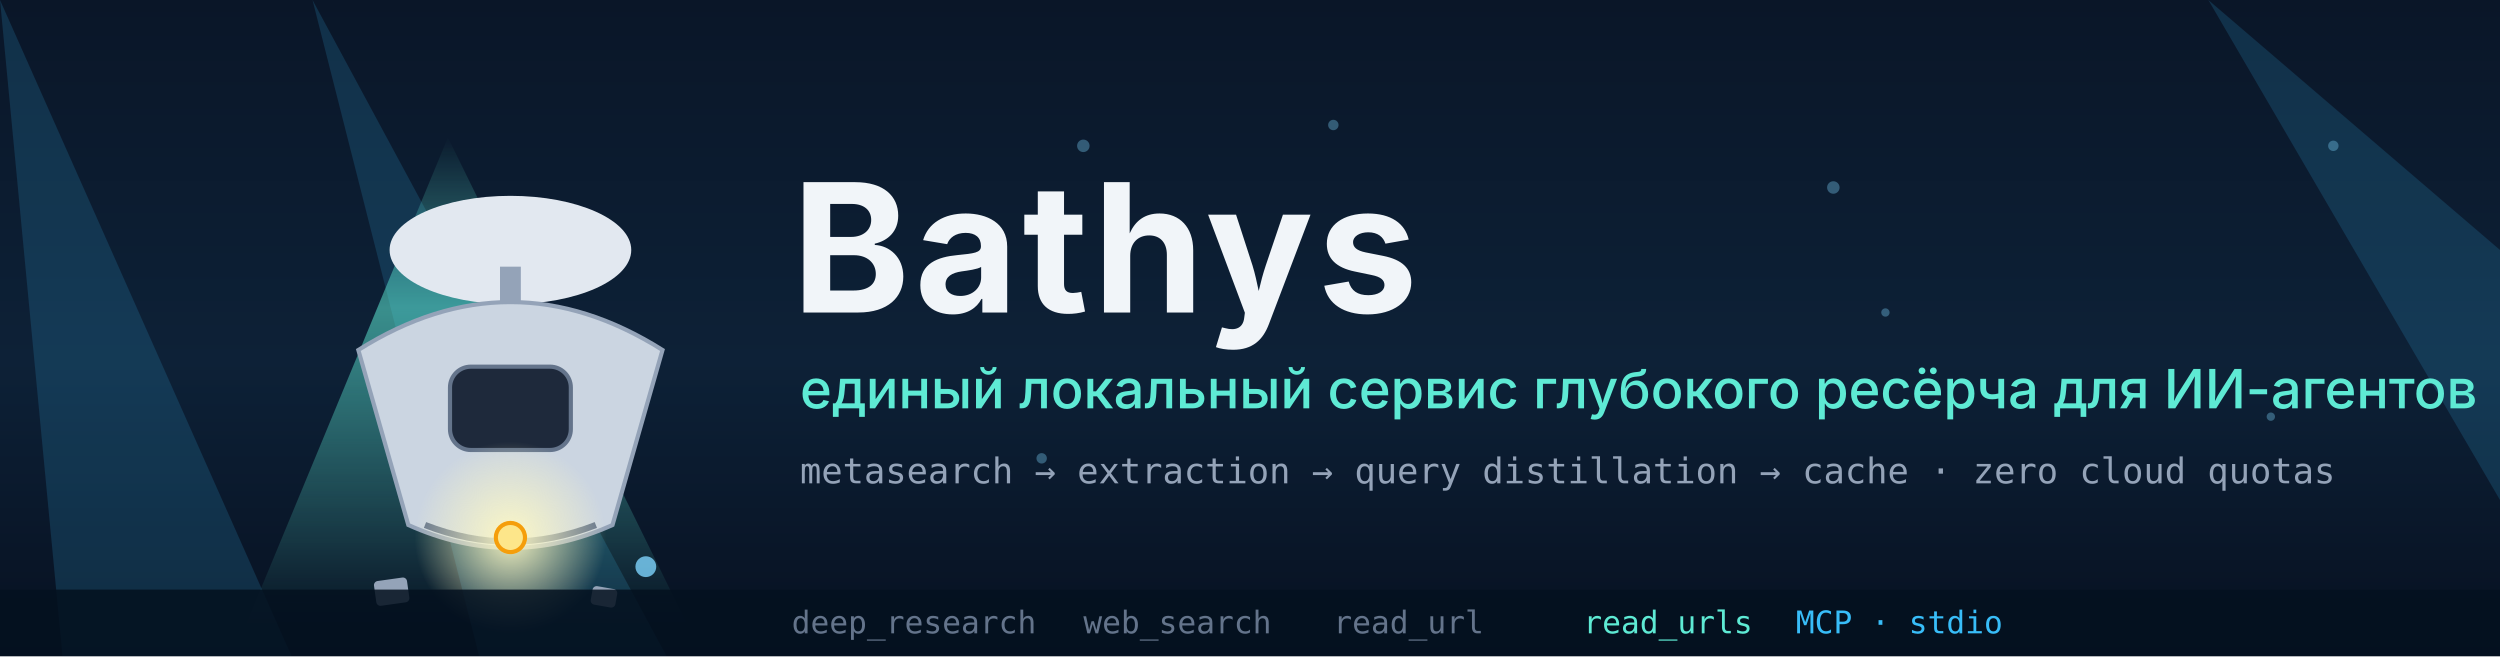
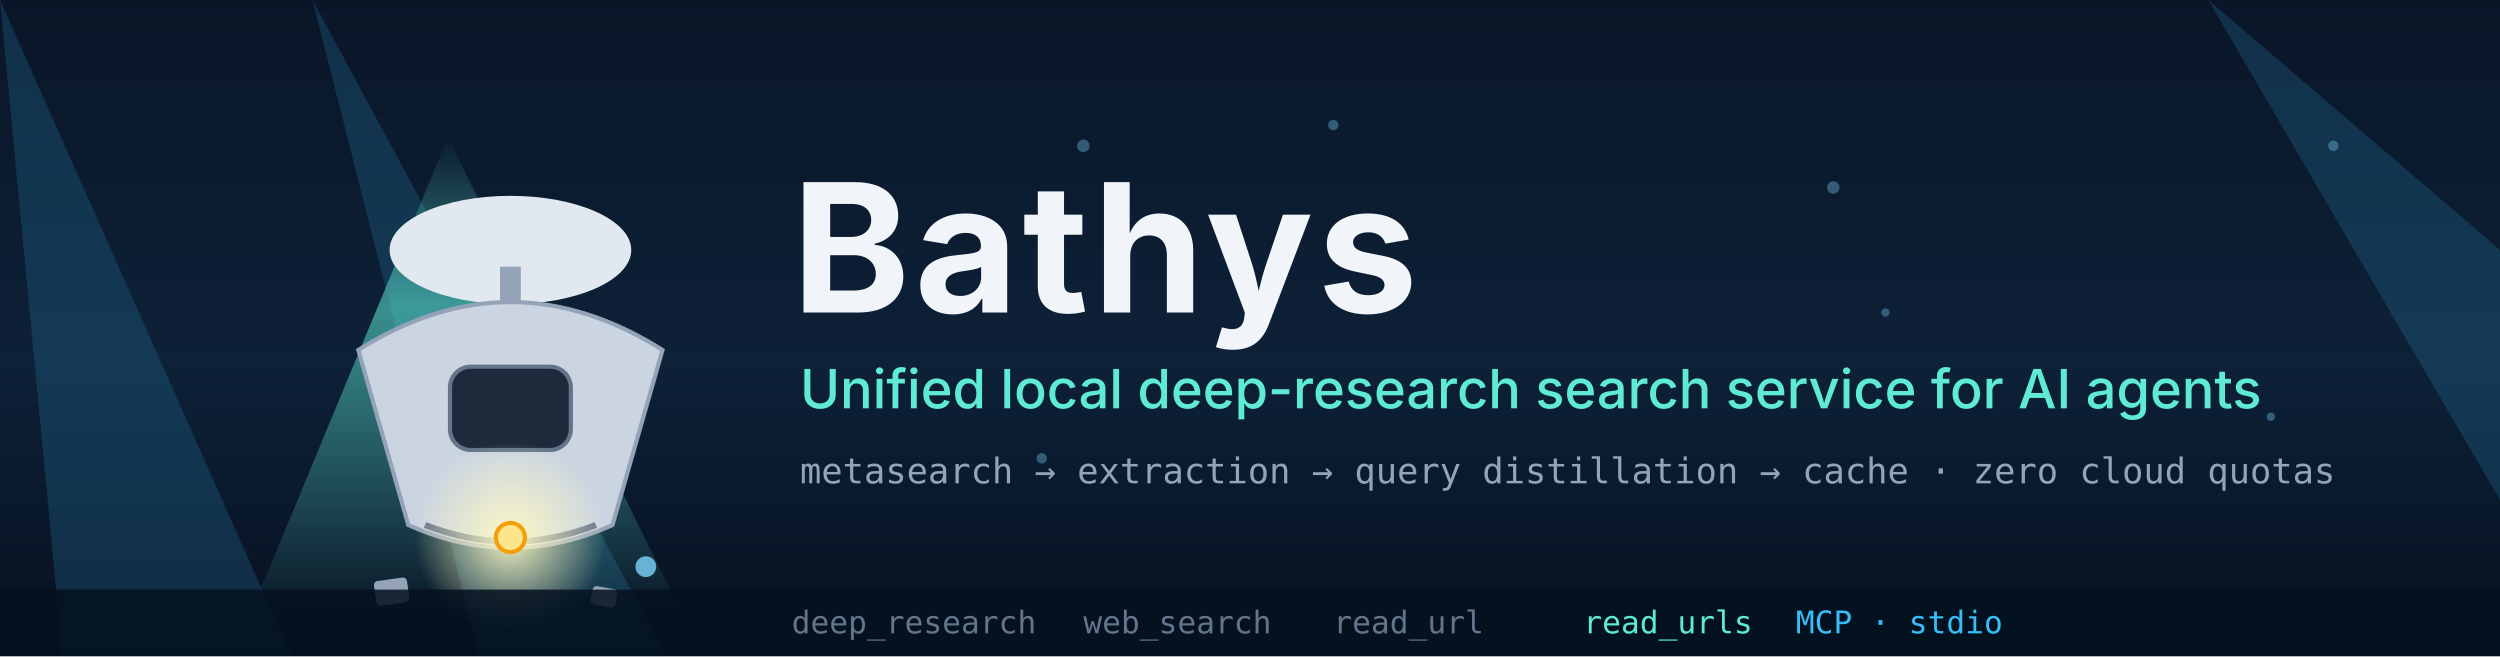
- <svg xmlns="http://www.w3.org/2000/svg" width="1200" height="315" viewBox="0 0 1200 315" role="img" aria-label="Bathys — единый локальный поисковый сервис глубокого ресёрча для ИИ-агентов">
+ <svg xmlns="http://www.w3.org/2000/svg" width="1200" height="315" viewBox="0 0 1200 315" role="img" aria-label="Bathys — unified local deep-research search service for AI agents">
  <defs>
    <linearGradient id="deep" x1="0" y1="0" x2="0" y2="1">
      <stop offset="0" stop-color="#0a1628" />
      <stop offset="0.55" stop-color="#0d2137" />
      <stop offset="1" stop-color="#071020" />
    </linearGradient>
    <linearGradient id="beam" x1="0" y1="0" x2="0" y2="1">
      <stop offset="0" stop-color="#5eead4" stop-opacity="0.0" />
      <stop offset="0.35" stop-color="#5eead4" stop-opacity="0.55" />
      <stop offset="1" stop-color="#5eead4" stop-opacity="0.0" />
    </linearGradient>
    <radialGradient id="lamp" cx="0.5" cy="0.5" r="0.5">
      <stop offset="0" stop-color="#fef9c3" stop-opacity="0.95" />
      <stop offset="1" stop-color="#fef9c3" stop-opacity="0" />
    </radialGradient>
    <clipPath id="frame">
      <rect width="1200" height="315" rx="0" />
    </clipPath>
  </defs>
  <g clip-path="url(#frame)">
    <rect width="1200" height="315" fill="url(#deep)" />
    <g opacity="0.16">
      <polygon points="0,0 140,315 30,315" fill="#38bdf8" />
      <polygon points="150,0 320,315 230,315" fill="#38bdf8" />
      <polygon points="1060,0 1200,120 1200,240" fill="#38bdf8" />
    </g>
    <polygon points="215,66 118,300 330,300" fill="url(#beam)" />
    <g fill="#7dd3fc" opacity="0.35">
      <circle cx="520" cy="70" r="3" />
      <circle cx="540" cy="120" r="2" />
      <circle cx="640" cy="60" r="2.5" />
      <circle cx="880" cy="90" r="3" />
      <circle cx="905" cy="150" r="2" />
      <circle cx="1120" cy="70" r="2.5" />
      <circle cx="500" cy="220" r="2.5" />
      <circle cx="1090" cy="200" r="2" />
    </g>
    <g>
      <ellipse cx="245" cy="120" rx="58" ry="26" fill="#e2e8f0" />
      <rect x="240" y="128" width="10" height="18" fill="#94a3b8" />
      <path d="M172 168 q73 -46 146 0 l-24 84 q-49 22 -98 0 z" fill="#cbd5e1" />
      <path d="M172 168 q73 -46 146 0 l-24 84 q-49 22 -98 0 z" fill="none" stroke="#94a3b8" stroke-width="2" />
      <rect x="216" y="176" width="58" height="40" rx="10" fill="#1e293b" stroke="#64748b" stroke-width="2" />
      <path d="M204 252 q41 16 82 0" stroke="#64748b" stroke-width="3" fill="none" />
      <circle cx="245" cy="258" r="46" fill="url(#lamp)" />
      <circle cx="245" cy="258" r="7" fill="#fde68a" stroke="#f59e0b" stroke-width="2" />
      <g fill="#94a3b8">
        <rect x="180" y="278" width="16" height="12" rx="2" transform="rotate(-8 188 284)" />
        <rect x="284" y="282" width="12" height="9" rx="2" transform="rotate(10 290 286)" />
      </g>
      <circle cx="310" cy="272" r="5" fill="#7dd3fc" opacity="0.8" />
    </g>
    <text x="380" y="150" font-family="'Segoe UI',Inter,system-ui,sans-serif" font-size="86" font-weight="700" fill="#f1f5f9" letter-spacing="2">Bathys</text>
-     <text x="384" y="196" font-family="'Segoe UI',Inter,system-ui,sans-serif" font-size="26" font-weight="500" fill="#5eead4">единый локальный сервис глубокого ресёрча для ИИ-агентов</text>
+     <text x="384" y="196" font-family="'Segoe UI',Inter,system-ui,sans-serif" font-size="26" font-weight="500" fill="#5eead4">Unified local deep-research search service for AI agents</text>
    <text x="384" y="232" font-family="ui-monospace,'Cascadia Code',Consolas,monospace" font-size="17" fill="#94a3b8">metasearch → extraction → query distillation → cache · zero cloud quotas</text>
    <g font-family="ui-monospace,Consolas,monospace" font-size="15" fill="#64748b">
      <rect x="0" y="283" width="1200" height="32" fill="#04101e" opacity="0.85" />
      <text x="380" y="304">deep_research</text>
      <text x="520" y="304">web_search</text>
      <text x="640" y="304">read_url</text>
      <text x="760" y="304" fill="#5eead4">read_urls</text>
      <text x="862" y="304" fill="#38bdf8">MCP · stdio</text>
    </g>
  </g>
</svg>
